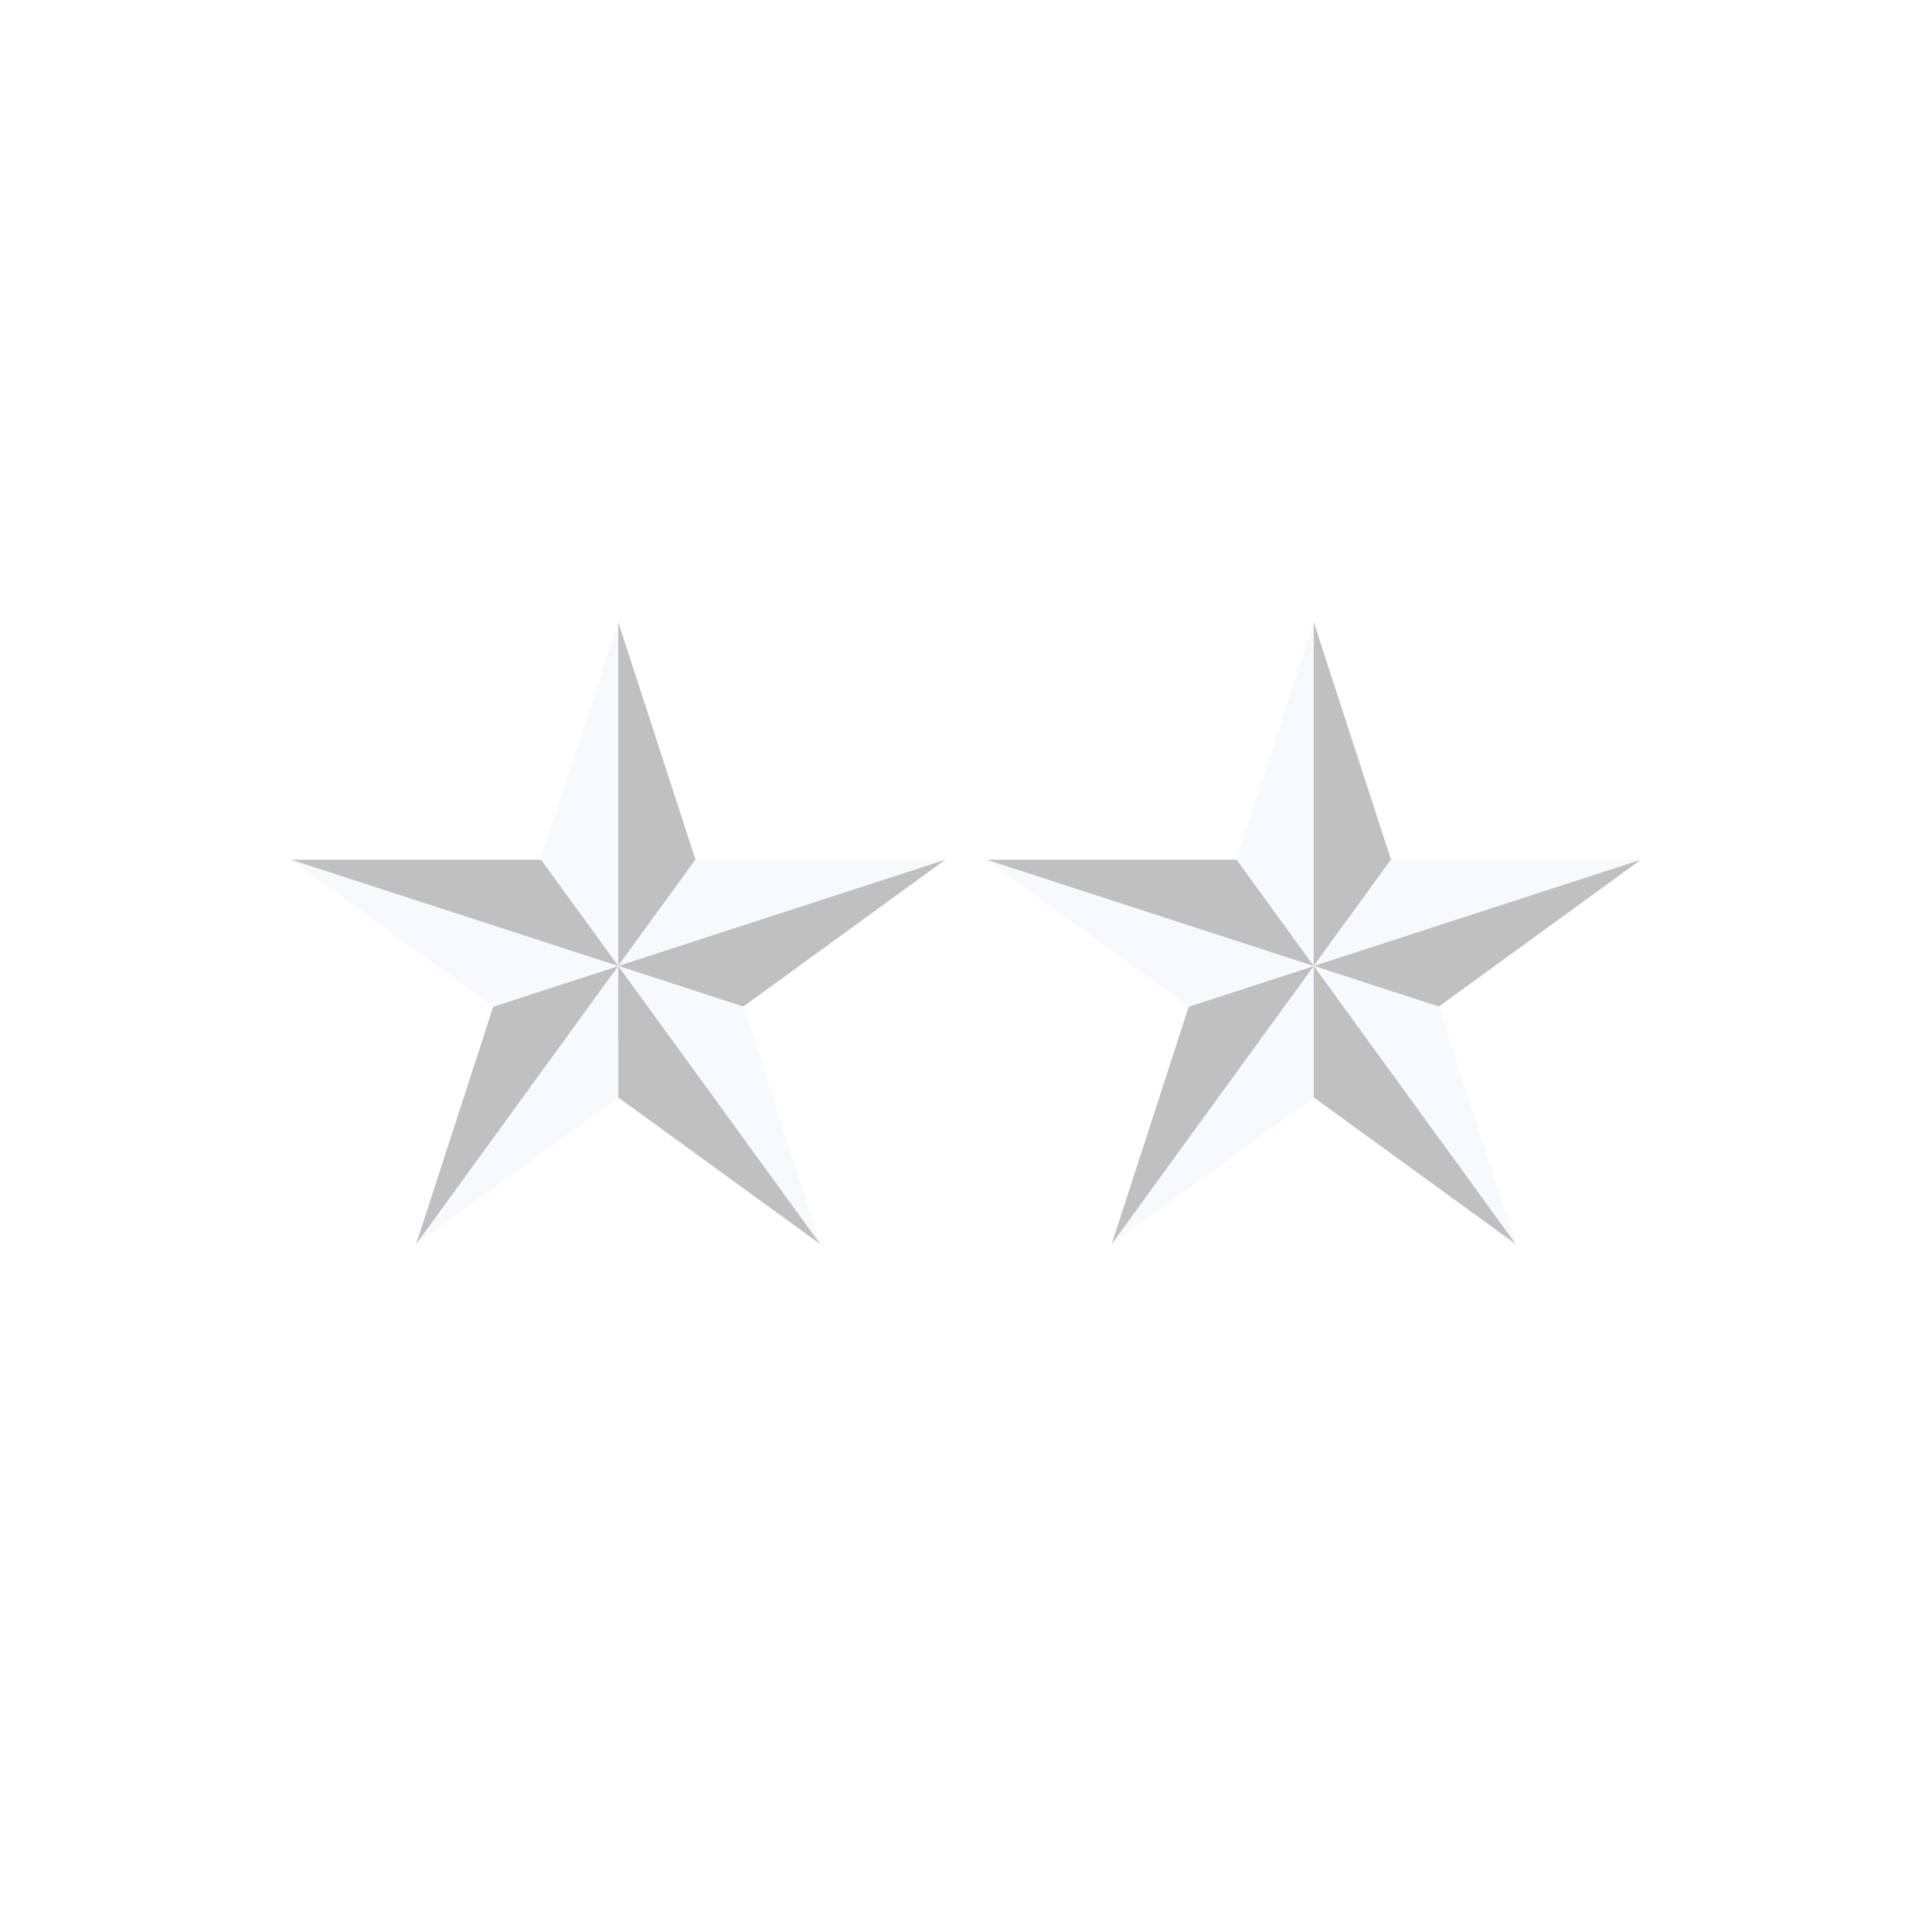
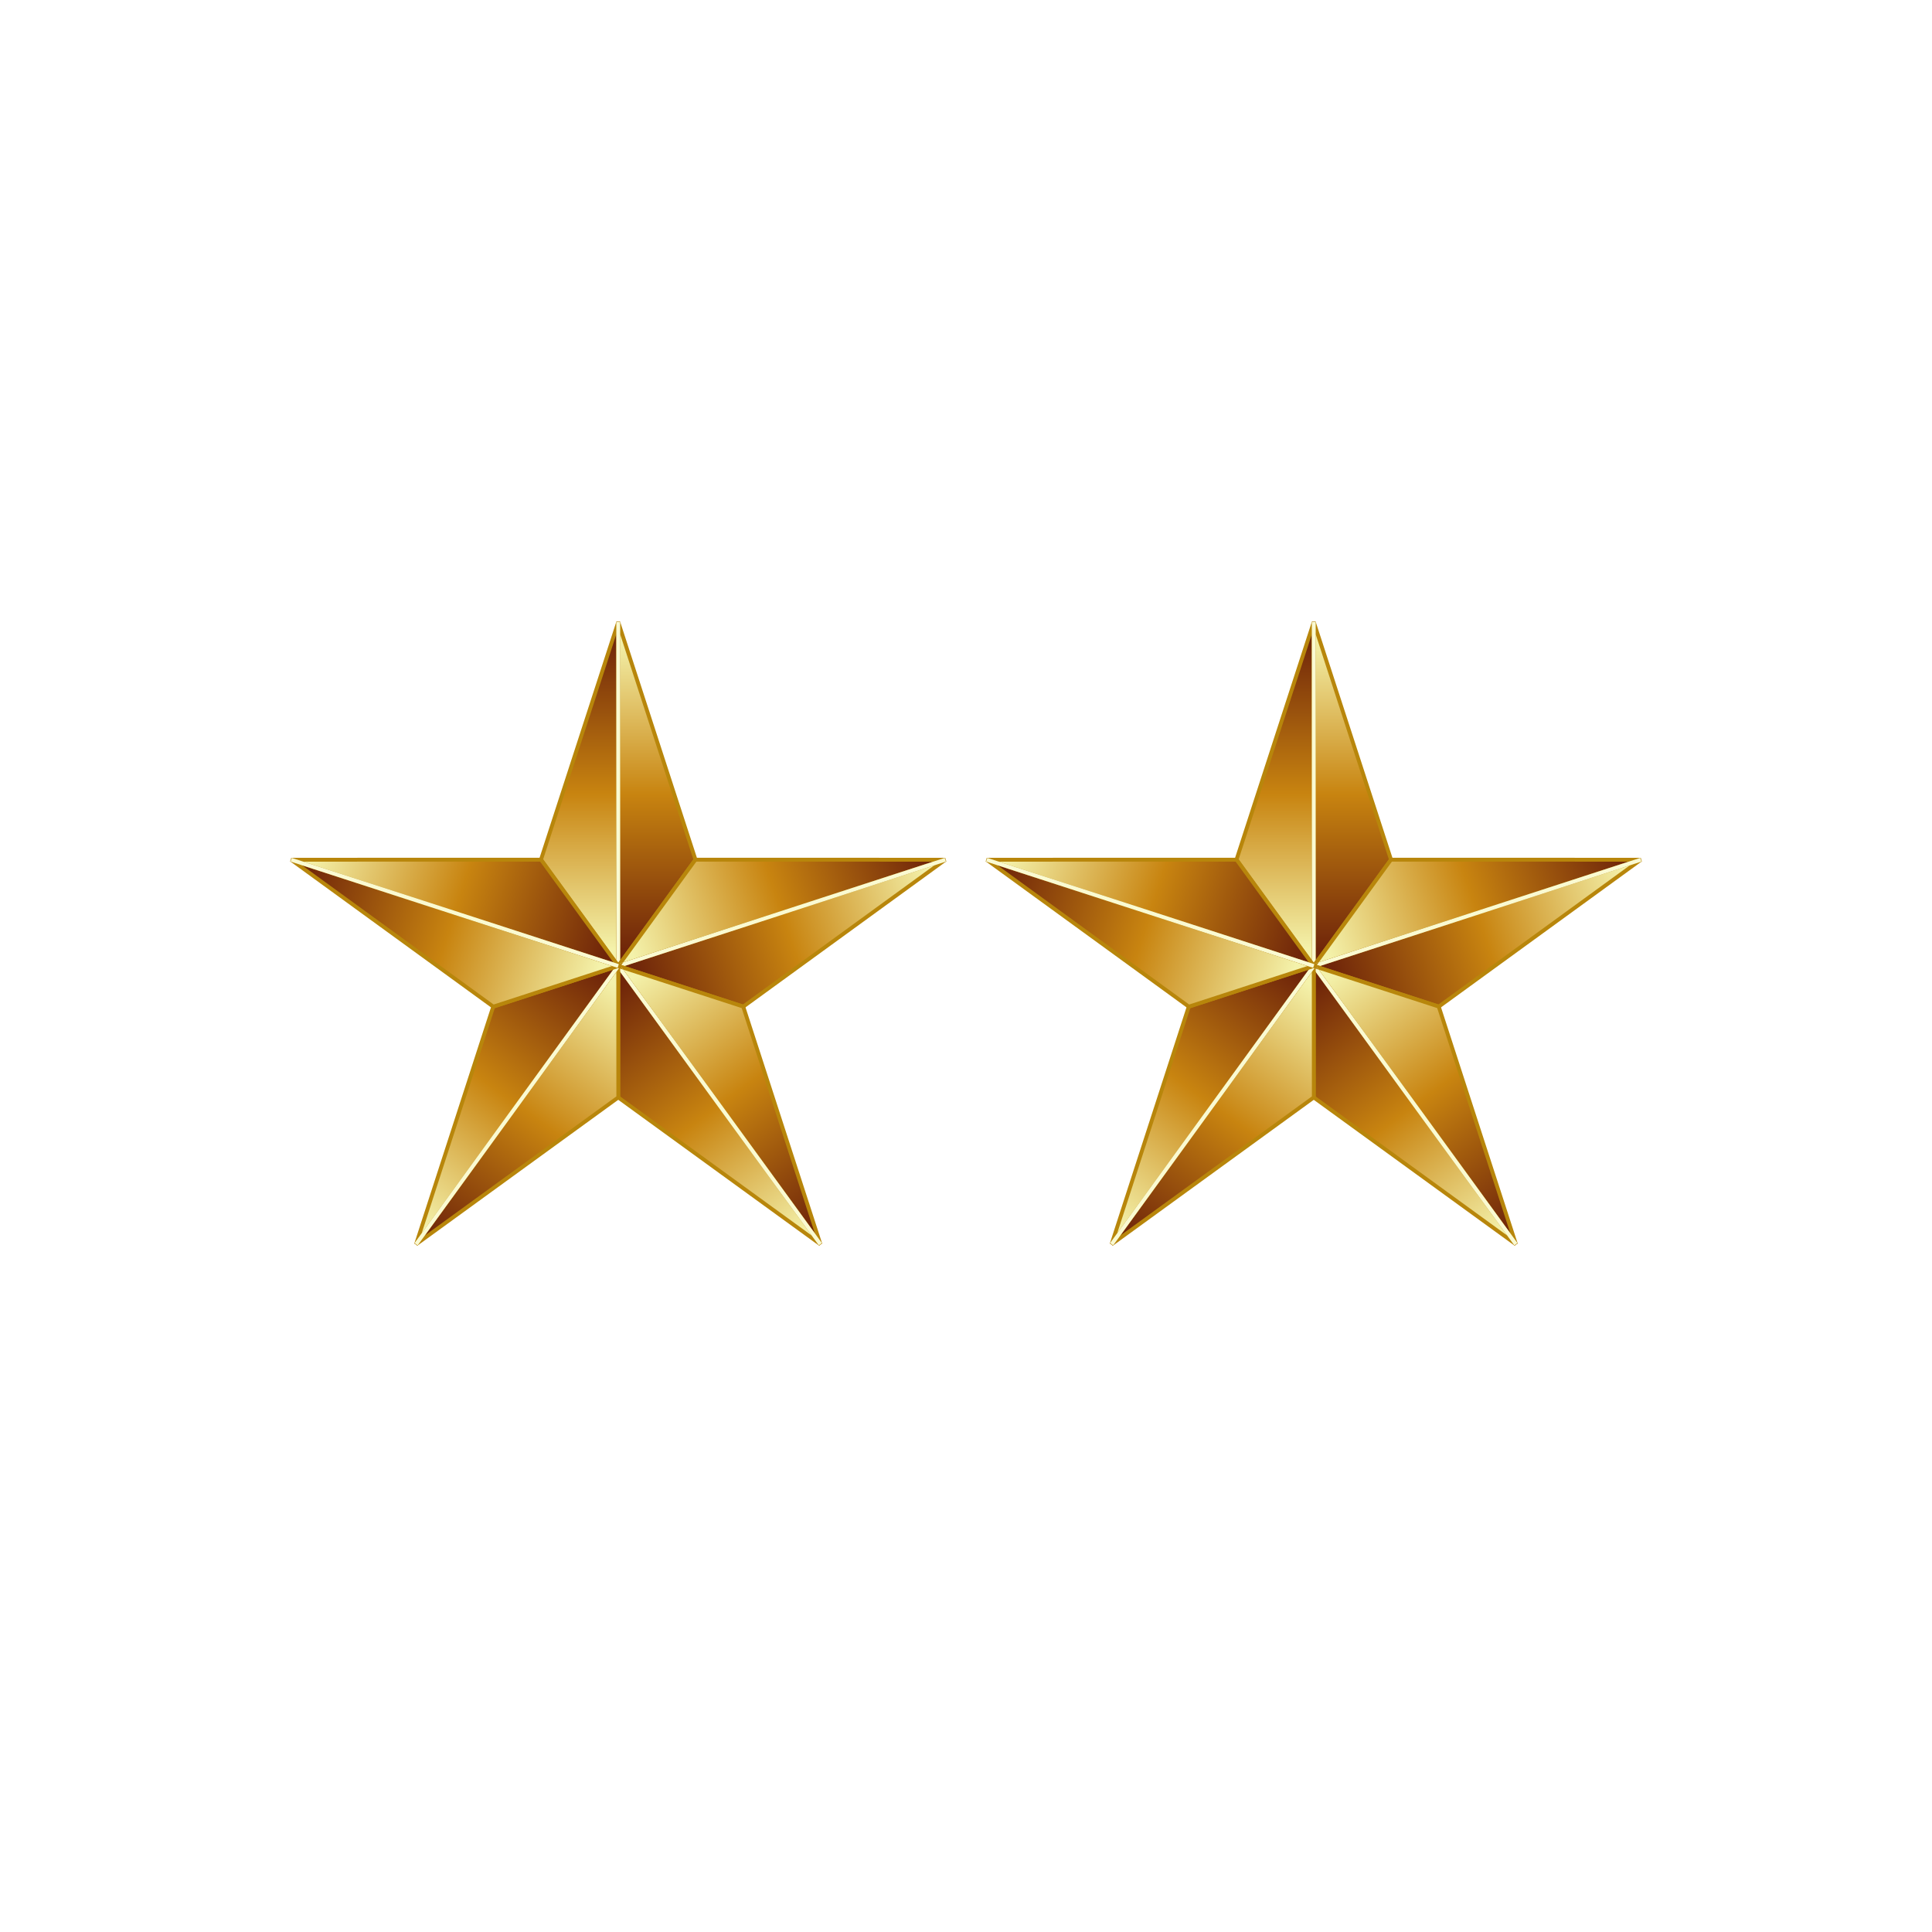
<svg xmlns="http://www.w3.org/2000/svg" viewBox="0 0 50 50">
+   <defs>
+     <linearGradient id="grad" gradientTransform="rotate(90)">
+       <stop offset="5%" stop-color="#70260A" />
+       <stop offset="50%" stop-color="#C88410" />
+       <stop offset="95%" stop-color="#F4F2AB" />
+     </linearGradient>
+     <linearGradient id="grad2" gradientTransform="rotate(90)">
+       <stop offset="5%" stop-color="#F4F2AB" />
+       <stop offset="50%" stop-color="#C88410" />
+       <stop offset="95%" stop-color="#70260A" />
+     </linearGradient>
+   </defs>
  <g id="g1">
    <g id="star_part">
-       <polygon points="16,25 14,22.25 16,16.10" fill="ghostwhite" />
-       <polygon points="16,25 18,22.25 16,16.10" fill="silver" />
+       <polygon points="16,25 14,22.25 16,16.10" fill="url(#grad)" stroke="darkgoldenrod" stroke-width="0.1" />
+       <polygon points="16,25 18,22.25 16,16.10" fill="url(#grad2)" stroke="darkgoldenrod" stroke-width="0.1" />
+       <line x1="16" x2="16" y1="25" y2="16.1" stroke="lightgoldenrodyellow" stroke-width="0.1" />
    </g>
    <use href="#star_part" transform="rotate(72,16,25)" />
    <use href="#star_part" transform="rotate(144,16,25)" />
    <use href="#star_part" transform="rotate(216,16,25)" />
    <use href="#star_part" transform="rotate(288,16,25)" />
  </g>
  <use href="#g1" x="18" />
</svg>
